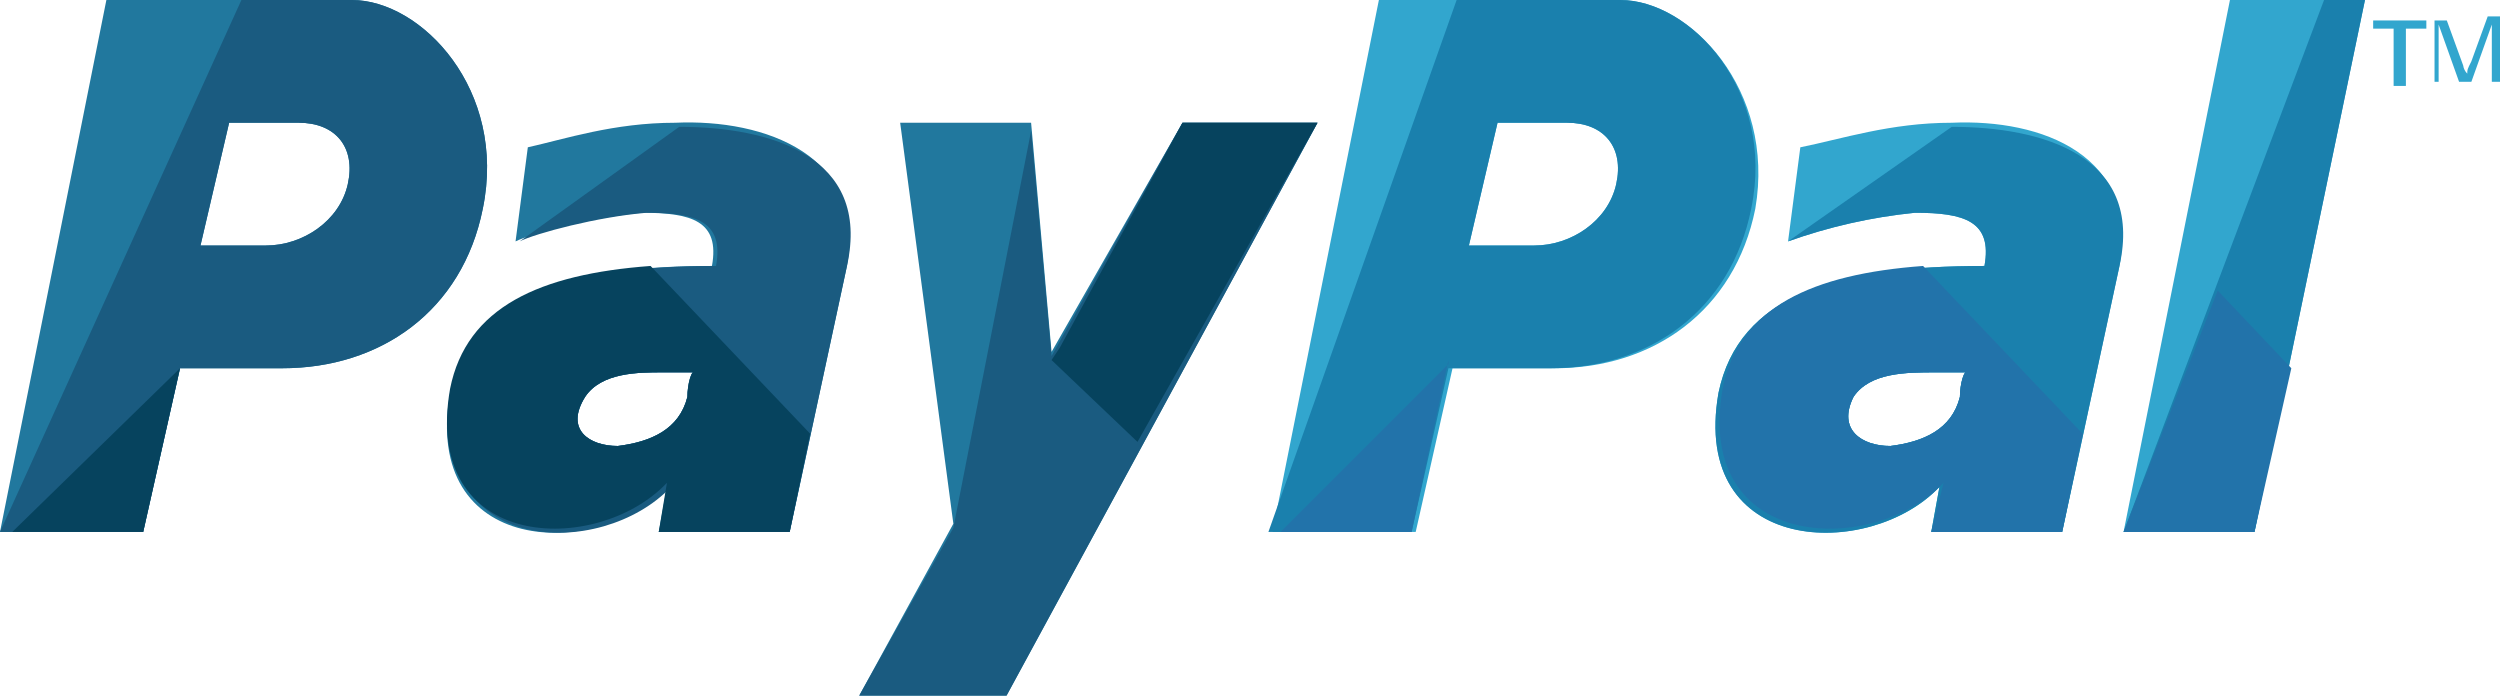
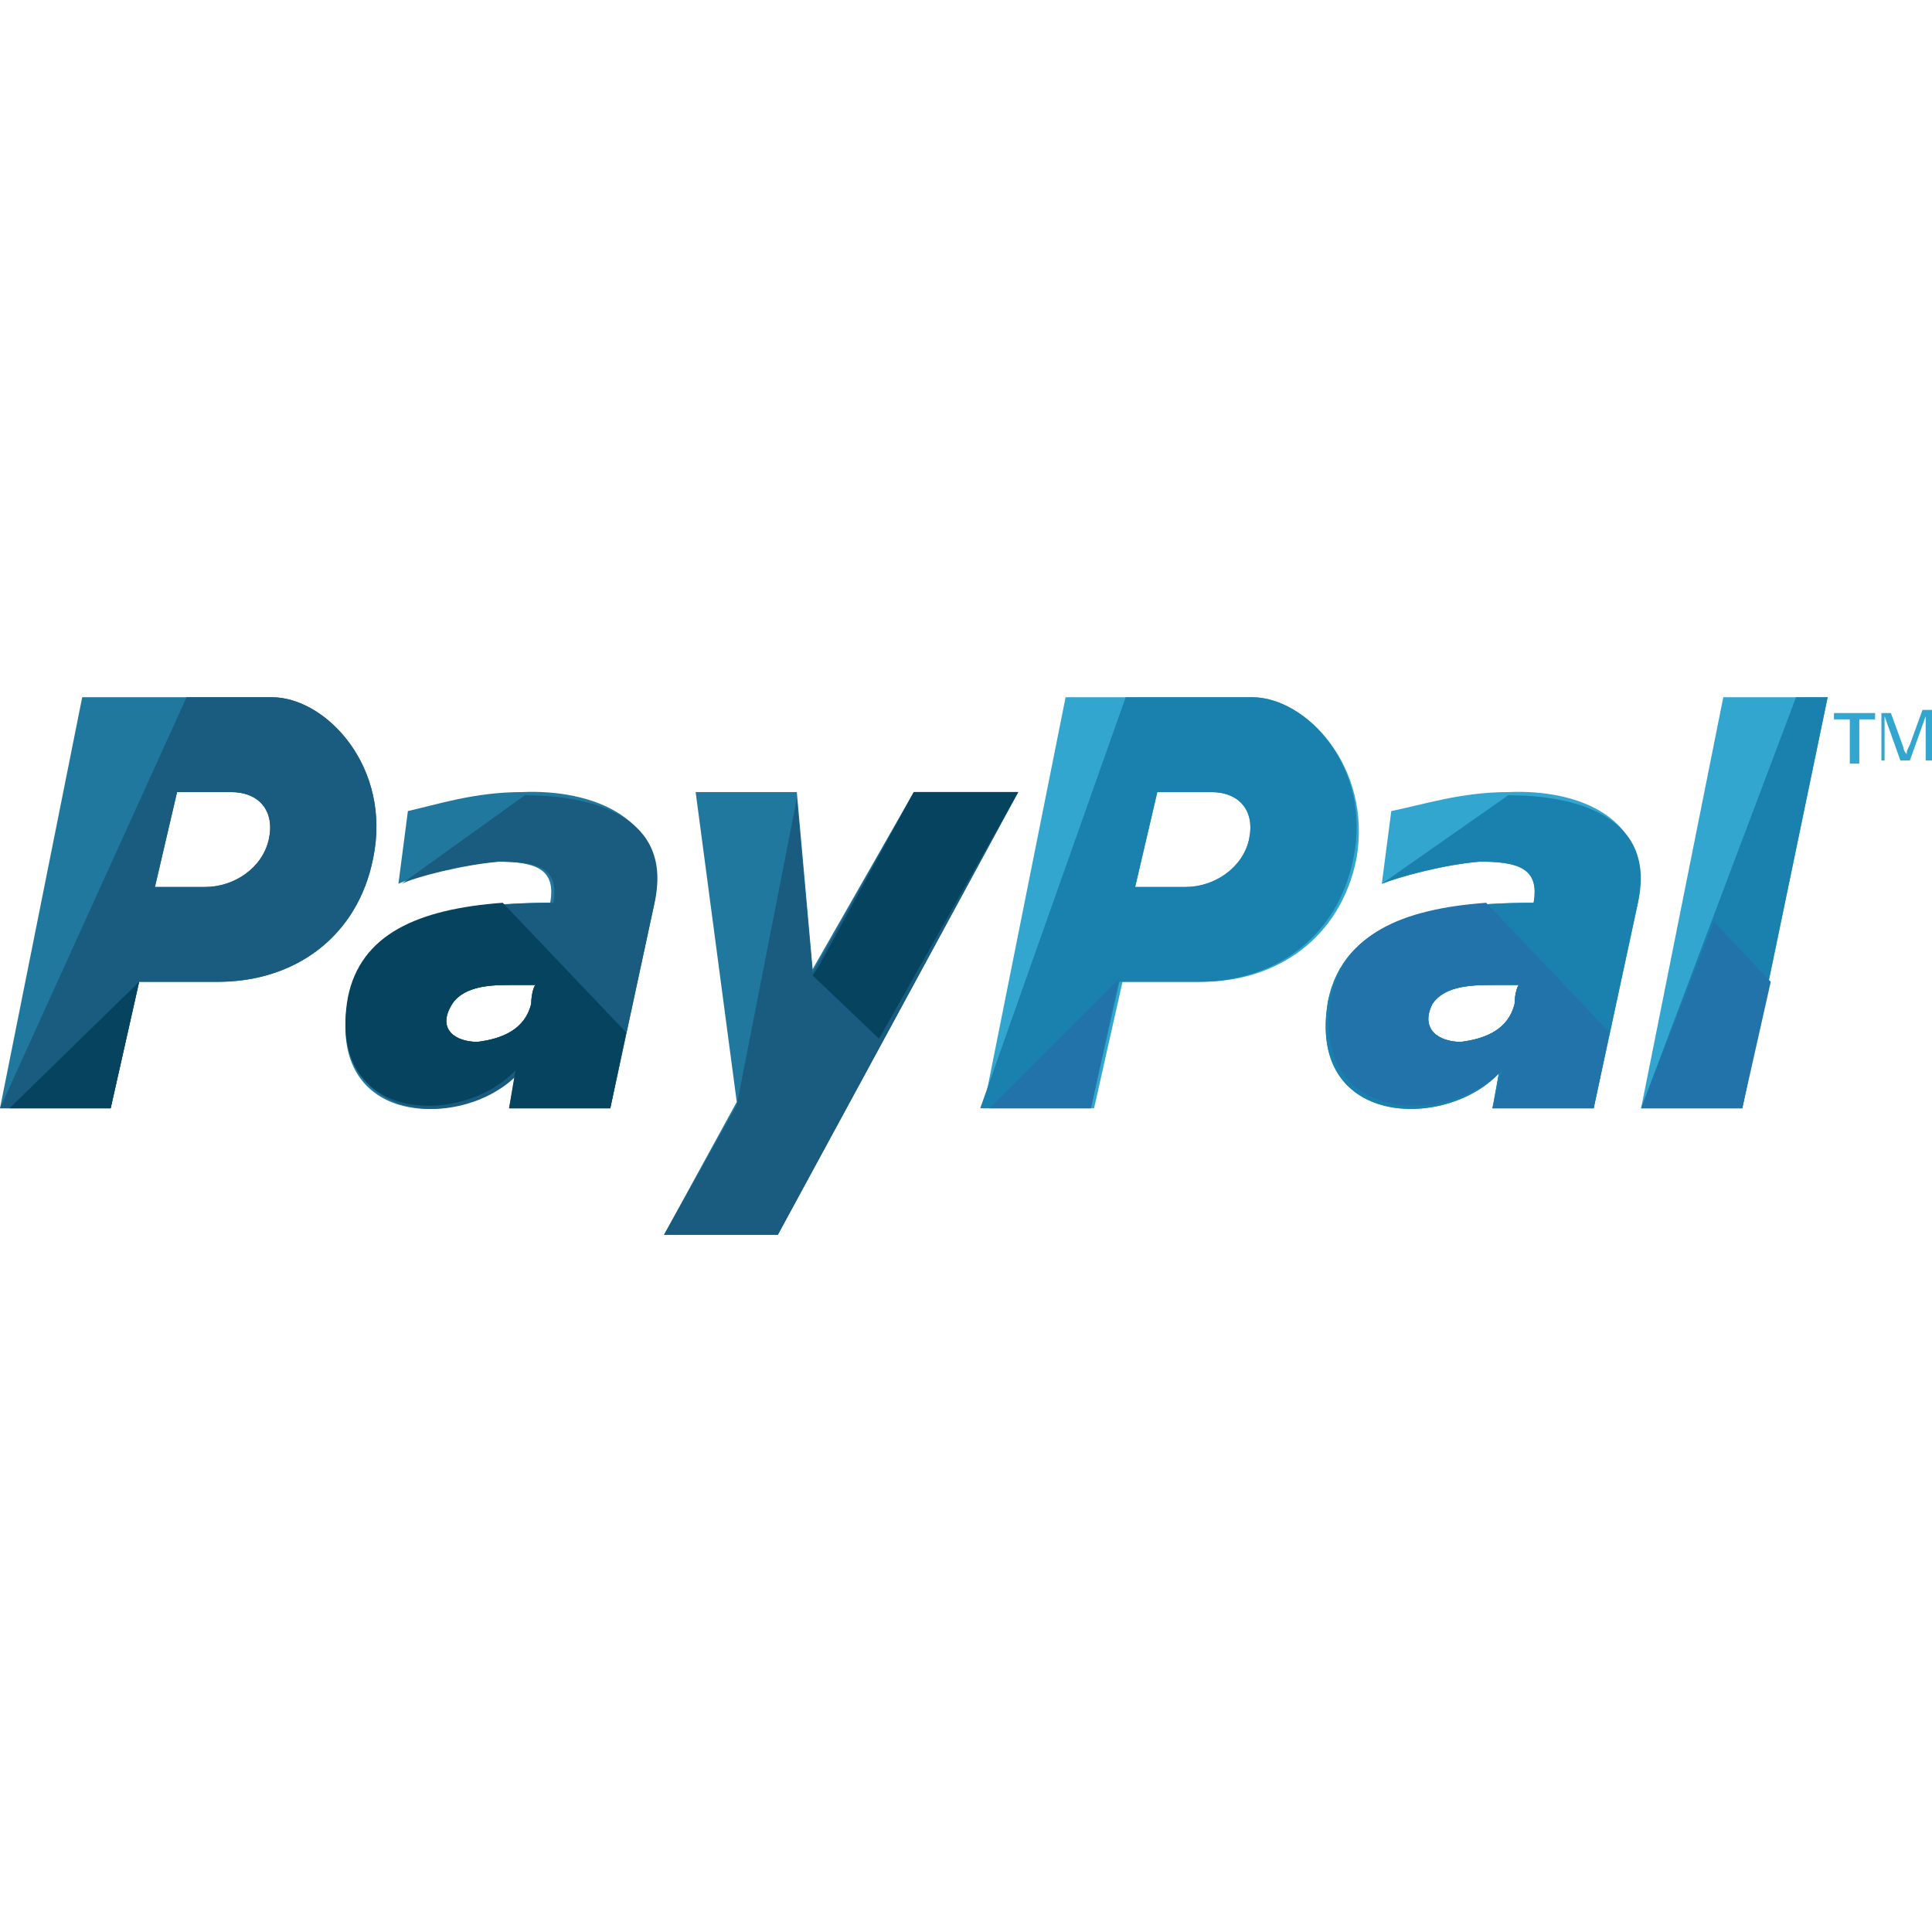
- <svg xmlns="http://www.w3.org/2000/svg" viewBox="0 0 488.8 136">
-   <defs>
-     <style>.a{fill:#32a6ce;}.b{fill:#1a80ad;}.c{fill:#21789e;}.d{fill:#1a5b80;}.e{fill:#06435e;}.f{fill:#2273aa;}</style>
-   </defs>
-   <path class="a" d="M381.6,24c-12,0-21.6,3.2-29.6,4.8l-2.4,18.4a104.79,104.79,0,0,1,24.8-5.6c9.6,0,15.2,1.6,13.6,10.4-28.8,0-48,5.6-52,24.8-5.6,32,29.6,32.8,43.2,18.4l-1.6,8.8h25.6l11.2-52C418.4,30.4,399.2,23.2,381.6,24Zm1.6,53.6c-1.6,6.4-7.2,8.8-13.6,9.6-5.6,0-10.4-3.2-7.2-9.6,3.2-4.8,10.4-4.8,16-4.8h6.4C384,72,383.2,75.2,383.2,77.6Z" />
-   <path class="b" d="M349.6,47.2a104.79,104.79,0,0,1,24.8-5.6c9.6,0,15.2,1.6,13.6,10.4-28.8,0-48,5.6-52,24.8-5.6,32,29.6,32.8,43.2,18.4l-1.6,8.8h25.6l11.2-52c4.8-21.6-15.2-27.2-32.8-27.2m1.6,52.8c-1.6,6.4-7.2,8.8-13.6,9.6-5.6,0-10.4-3.2-7.2-9.6,3.2-4.8,10.4-4.8,16-4.8h6.4C384,72,383.2,75.2,383.2,77.6Z" />
-   <polygon class="a" points="436 0 415.2 104 440.8 104 462.4 0 436 0" />
-   <polygon class="b" points="454.4 0 415.2 104 440.8 104 462.4 0 436 0 436 0 454.4 0" />
-   <path class="a" d="M316.8,0H269.6L248.8,104h28L284,72h20c19.2,0,35.2-11.2,39.2-31.2C347.2,17.6,330.4,0,316.8,0ZM316,36c-1.6,7.2-8.8,12-16,12H287.2l5.6-24h13.6C313.6,24,317.6,28.8,316,36Z" />
-   <path class="b" d="M316.8,0h-32L248,104h28l7.2-32h20c19.2,0,35.2-11.2,39.2-31.2C347.2,17.6,330.4,0,316.8,0ZM316,36c-1.6,7.2-8.8,12-16,12H287.2l5.6-24h13.6C313.6,24,317.6,28.8,316,36Z" />
-   <path class="c" d="M132,24c-12,0-21.6,3.2-28.8,4.8l-2.4,18.4c3.2-1.6,15.2-4.8,24.8-5.6,9.6,0,15.2,1.6,13.6,10.4C111.2,52,92,57.6,88,76.8c-5.6,32,28.8,32.8,42.4,18.4l-1.6,8.8h25.6l11.2-52C169.6,30.4,149.6,23.2,132,24Zm2.4,53.6c-1.6,6.4-7.2,8.8-13.6,9.6-5.6,0-10.4-3.2-6.4-9.6,3.2-4.8,10.4-4.8,15.2-4.8H136C135.2,72,134.4,75.2,134.4,77.6Z" />
-   <path class="d" d="M101.6,47.2c3.2-1.6,15.2-4.8,24.8-5.6,9.6,0,15.2,1.6,13.6,10.4-28,0-47.2,5.6-51.2,24.8-5.6,32,28.8,32.8,42.4,18.4l-2.4,8.8h25.6l11.2-52c4.8-21.6-15.2-27.2-32.8-27.2m1.6,52.8c-1.6,6.4-7.2,8.8-13.6,9.6-5.6,0-10.4-3.2-6.4-9.6,3.2-4.8,10.4-4.8,15.2-4.8H136C135.2,72,134.4,75.2,134.4,77.6Z" />
-   <polygon class="c" points="176 24 201.6 24 205.6 68.8 231.2 24 257.6 24 196.8 136 168 136 186.4 102.4 176 24" />
-   <polyline class="d" points="201.6 25.6 205.6 69.6 231.2 24 257.6 24 196.8 136 168 136 186.4 103.2" />
-   <path class="c" d="M68.8,0h-48L0,104H28l7.2-32h20c19.2,0,35.2-11.2,39.2-31.2C99.2,17.6,82.4,0,68.8,0ZM68,36c-1.6,7.2-8.8,12-16,12H39.2l5.6-24H58.4C65.6,24,69.6,28.8,68,36Z" />
-   <path class="d" d="M68.8,0H47.2L0,104H28l7.2-32h20c19.2,0,35.2-11.2,39.2-31.2C99.2,17.6,82.4,0,68.8,0ZM68,36c-1.6,7.2-8.8,12-16,12H39.2l5.6-24H58.4C65.6,24,69.6,28.8,68,36Z" />
-   <path class="e" d="M127.2,52c-21.6,1.6-36,8-39.2,24-5.6,32,28.8,32.8,42.4,18.4l-1.6,9.6h25.6l4-19.2Zm7.2,25.6c-1.6,6.4-7.2,8.8-13.6,9.6-5.6,0-10.4-3.2-6.4-9.6,3.2-4.8,10.4-4.8,15.2-4.8H136C135.2,72,134.4,75.2,134.4,77.6Z" />
-   <polygon class="e" points="207.2 68 205.6 70.4 222.4 86.4 257.6 24 231.2 24 207.2 68" />
-   <polygon class="e" points="28 104 35.2 72 2.4 104 28 104" />
-   <polygon class="f" points="276 104 283.2 70.4 283.2 71.2 250.4 104 276 104" />
-   <path class="f" d="M376,52c-21.6,1.6-36,8-39.2,24-5.6,32,29.6,32.8,43.2,18.4l-2.4,9.6h25.6l4-19.2Zm7.2,25.6c-1.6,6.4-7.2,8.8-13.6,9.6-5.6,0-10.4-3.2-7.2-9.6,3.2-4.8,10.4-4.8,16-4.8h6.4C384,72,383.2,75.2,383.2,77.6Z" />
-   <polygon class="f" points="433.6 56.8 415.2 104 440.8 104 448 72 433.6 56.8" />
-   <path class="a" d="M468,16.8V5.6h-4V4h10.4V5.6h-4V16.8Z" />
-   <path class="a" d="M476,16.8V4h2.4l3.2,8.8a2.79,2.79,0,0,0,.8,1.6c0-.8,0-.8.8-2.4l3.2-8.8h2.4V16h-1.6V4.8l-4,11.2h-2.4l-4-11.2V16H476Z" />
+ <svg xmlns="http://www.w3.org/2000/svg" version="1.1" x="0px" y="0px" viewBox="0 0 488.8 488.8" style="enable-background:new 0 0 488.8 488.8;" xml:space="preserve">
+   <path style="fill:#32A6CE;" d="M381.6,200.4c-12,0-21.6,3.2-29.6,4.8l-2.4,18.4c4-1.6,15.2-4.8,24.8-5.6c9.6,0,15.2,1.6,13.6,10.4  c-28.8,0-48,5.6-52,24.8c-5.6,32,29.6,32.8,43.2,18.4l-1.6,8.8h25.6l11.2-52C418.4,206.8,399.2,199.6,381.6,200.4z M383.2,254  c-1.6,6.4-7.2,8.8-13.6,9.6c-5.6,0-10.4-3.2-7.2-9.6c3.2-4.8,10.4-4.8,16-4.8c1.6,0,4,0,6.4,0C384,248.4,383.2,251.6,383.2,254z" />
+   <path style="fill:#1A80AD;" d="M349.6,223.6c4-1.6,15.2-4.8,24.8-5.6c9.6,0,15.2,1.6,13.6,10.4c-28.8,0-48,5.6-52,24.8  c-5.6,32,29.6,32.8,43.2,18.4l-1.6,8.8h25.6l11.2-52c4.8-21.6-15.2-27.2-32.8-27.2 M383.2,254c-1.6,6.4-7.2,8.8-13.6,9.6  c-5.6,0-10.4-3.2-7.2-9.6c3.2-4.8,10.4-4.8,16-4.8c1.6,0,4,0,6.4,0C384,248.4,383.2,251.6,383.2,254z" />
+   <polygon style="fill:#32A6CE;" points="436,176.4 415.2,280.4 440.8,280.4 462.4,176.4 " />
+   <polygon style="fill:#1A80AD;" points="454.4,176.4 415.2,280.4 440.8,280.4 462.4,176.4 436,176.4 436,176.4 " />
+   <path style="fill:#32A6CE;" d="M316.8,176.4h-47.2l-20.8,104h28l7.2-32h20c19.2,0,35.2-11.2,39.2-31.2  C347.2,194,330.4,176.4,316.8,176.4z M316,212.4c-1.6,7.2-8.8,12-16,12h-12.8l5.6-24h13.6C313.6,200.4,317.6,205.2,316,212.4z" />
+   <path style="fill:#1A80AD;" d="M316.8,176.4h-32l-36.8,104h28l7.2-32h20c19.2,0,35.2-11.2,39.2-31.2  C347.2,194,330.4,176.4,316.8,176.4z M316,212.4c-1.6,7.2-8.8,12-16,12h-12.8l5.6-24h13.6C313.6,200.4,317.6,205.2,316,212.4z" />
+   <path style="fill:#21789E;" d="M132,200.4c-12,0-21.6,3.2-28.8,4.8l-2.4,18.4c3.2-1.6,15.2-4.8,24.8-5.6c9.6,0,15.2,1.6,13.6,10.4  c-28,0-47.2,5.6-51.2,24.8c-5.6,32,28.8,32.8,42.4,18.4l-1.6,8.8h25.6l11.2-52C169.6,206.8,149.6,199.6,132,200.4z M134.4,254  c-1.6,6.4-7.2,8.8-13.6,9.6c-5.6,0-10.4-3.2-6.4-9.6c3.2-4.8,10.4-4.8,15.2-4.8c2.4,0,4,0,6.4,0C135.2,248.4,134.4,251.6,134.4,254z  " />
+   <path style="fill:#1A5B80;" d="M101.6,223.6c3.2-1.6,15.2-4.8,24.8-5.6c9.6,0,15.2,1.6,13.6,10.4c-28,0-47.2,5.6-51.2,24.8  c-5.6,32,28.8,32.8,42.4,18.4l-2.4,8.8h25.6l11.2-52c4.8-21.6-15.2-27.2-32.8-27.2 M134.4,254c-1.6,6.4-7.2,8.8-13.6,9.6  c-5.6,0-10.4-3.2-6.4-9.6c3.2-4.8,10.4-4.8,15.2-4.8c2.4,0,4,0,6.4,0C135.2,248.4,134.4,251.6,134.4,254z" />
+   <polygon style="fill:#21789E;" points="176,200.4 201.6,200.4 205.6,245.2 231.2,200.4 257.6,200.4 196.8,312.4 168,312.4   186.4,278.8 " />
+   <polyline style="fill:#1A5B80;" points="201.6,202 205.6,246 231.2,200.4 257.6,200.4 196.8,312.4 168,312.4 186.4,279.6 " />
+   <path style="fill:#21789E;" d="M68.8,176.4h-48L0,280.4h28l7.2-32h20c19.2,0,35.2-11.2,39.2-31.2C99.2,194,82.4,176.4,68.8,176.4z   M68,212.4c-1.6,7.2-8.8,12-16,12H39.2l5.6-24h13.6C65.6,200.4,69.6,205.2,68,212.4z" />
+   <path style="fill:#1A5B80;" d="M68.8,176.4H47.2L0,280.4h28l7.2-32h20c19.2,0,35.2-11.2,39.2-31.2C99.2,194,82.4,176.4,68.8,176.4z   M68,212.4c-1.6,7.2-8.8,12-16,12H39.2l5.6-24h13.6C65.6,200.4,69.6,205.2,68,212.4z" />
+   <g>
+     <path style="fill:#06435E;" d="M127.2,228.4c-21.6,1.6-36,8-39.2,24c-5.6,32,28.8,32.8,42.4,18.4l-1.6,9.6h25.6l4-19.2L127.2,228.4   z M134.4,254c-1.6,6.4-7.2,8.8-13.6,9.6c-5.6,0-10.4-3.2-6.4-9.6c3.2-4.8,10.4-4.8,15.2-4.8c2.4,0,4,0,6.4,0   C135.2,248.4,134.4,251.6,134.4,254z" />
+     <polygon style="fill:#06435E;" points="207.2,244.4 205.6,246.8 222.4,262.8 257.6,200.4 231.2,200.4  " />
+     <polygon style="fill:#06435E;" points="28,280.4 35.2,248.4 2.4,280.4  " />
+   </g>
+   <g>
+     <polygon style="fill:#2273AA;" points="276,280.4 283.2,246.8 283.2,247.6 250.4,280.4  " />
+     <path style="fill:#2273AA;" d="M376,228.4c-21.6,1.6-36,8-39.2,24c-5.6,32,29.6,32.8,43.2,18.4l-2.4,9.6h25.6l4-19.2L376,228.4z    M383.2,254c-1.6,6.4-7.2,8.8-13.6,9.6c-5.6,0-10.4-3.2-7.2-9.6c3.2-4.8,10.4-4.8,16-4.8c1.6,0,4,0,6.4,0   C384,248.4,383.2,251.6,383.2,254z" />
+     <polygon style="fill:#2273AA;" points="433.6,233.2 415.2,280.4 440.8,280.4 448,248.4  " />
+   </g>
+   <g>
+     <path style="fill:#32A6CE;" d="M468,193.2V182h-4v-1.6h10.4v1.6h-4v11.2H468z" />
+     <path style="fill:#32A6CE;" d="M476,193.2v-12.8h2.4l3.2,8.8c0,0.8,0.8,1.6,0.8,1.6c0-0.8,0-0.8,0.8-2.4l3.2-8.8h2.4v12.8h-1.6   v-11.2l-4,11.2h-2.4l-4-11.2v11.2H476V193.2z" />
+   </g>
+   <g>
+ </g>
+   <g>
+ </g>
+   <g>
+ </g>
+   <g>
+ </g>
+   <g>
+ </g>
+   <g>
+ </g>
+   <g>
+ </g>
+   <g>
+ </g>
+   <g>
+ </g>
+   <g>
+ </g>
+   <g>
+ </g>
+   <g>
+ </g>
+   <g>
+ </g>
+   <g>
+ </g>
+   <g>
+ </g>
</svg>
